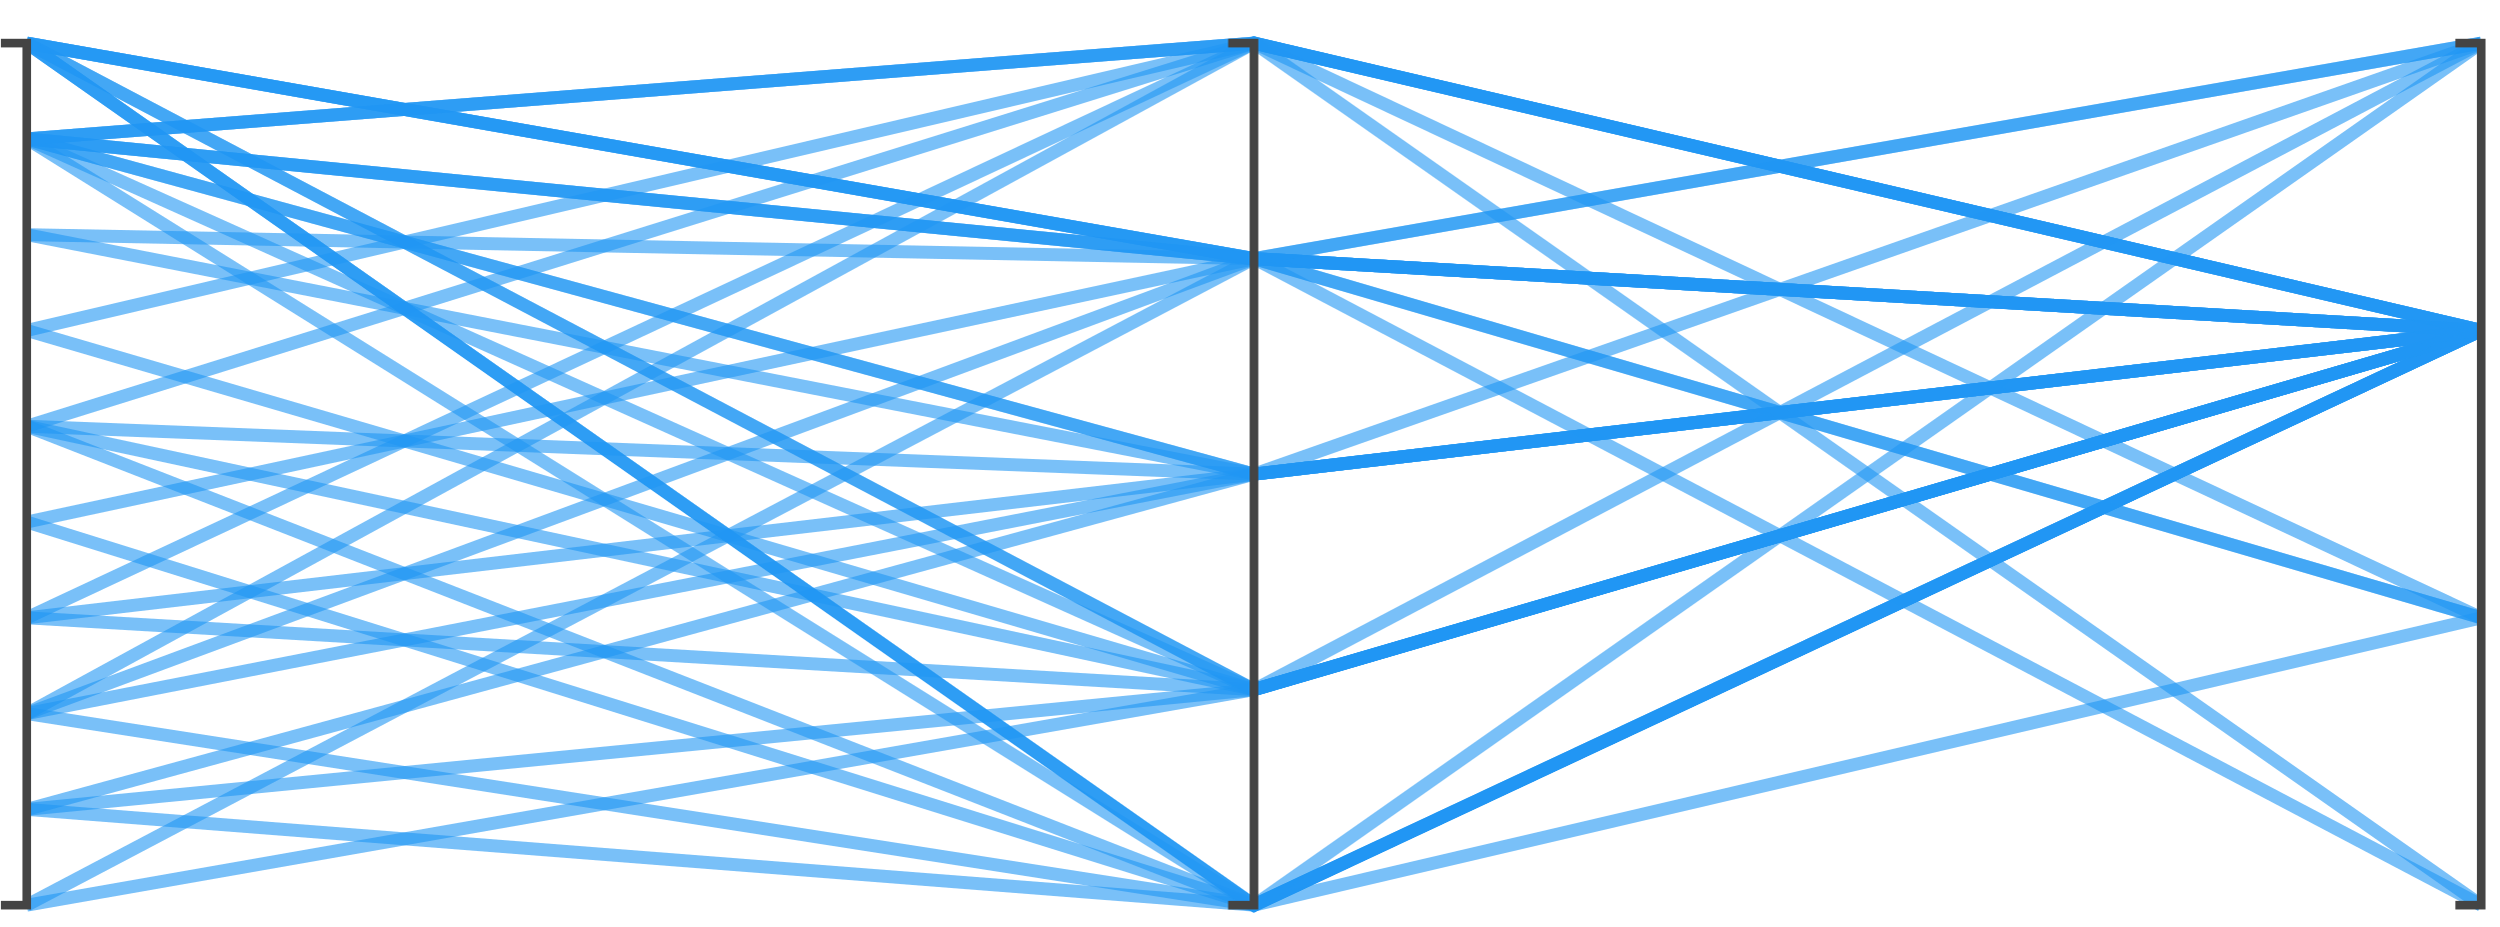
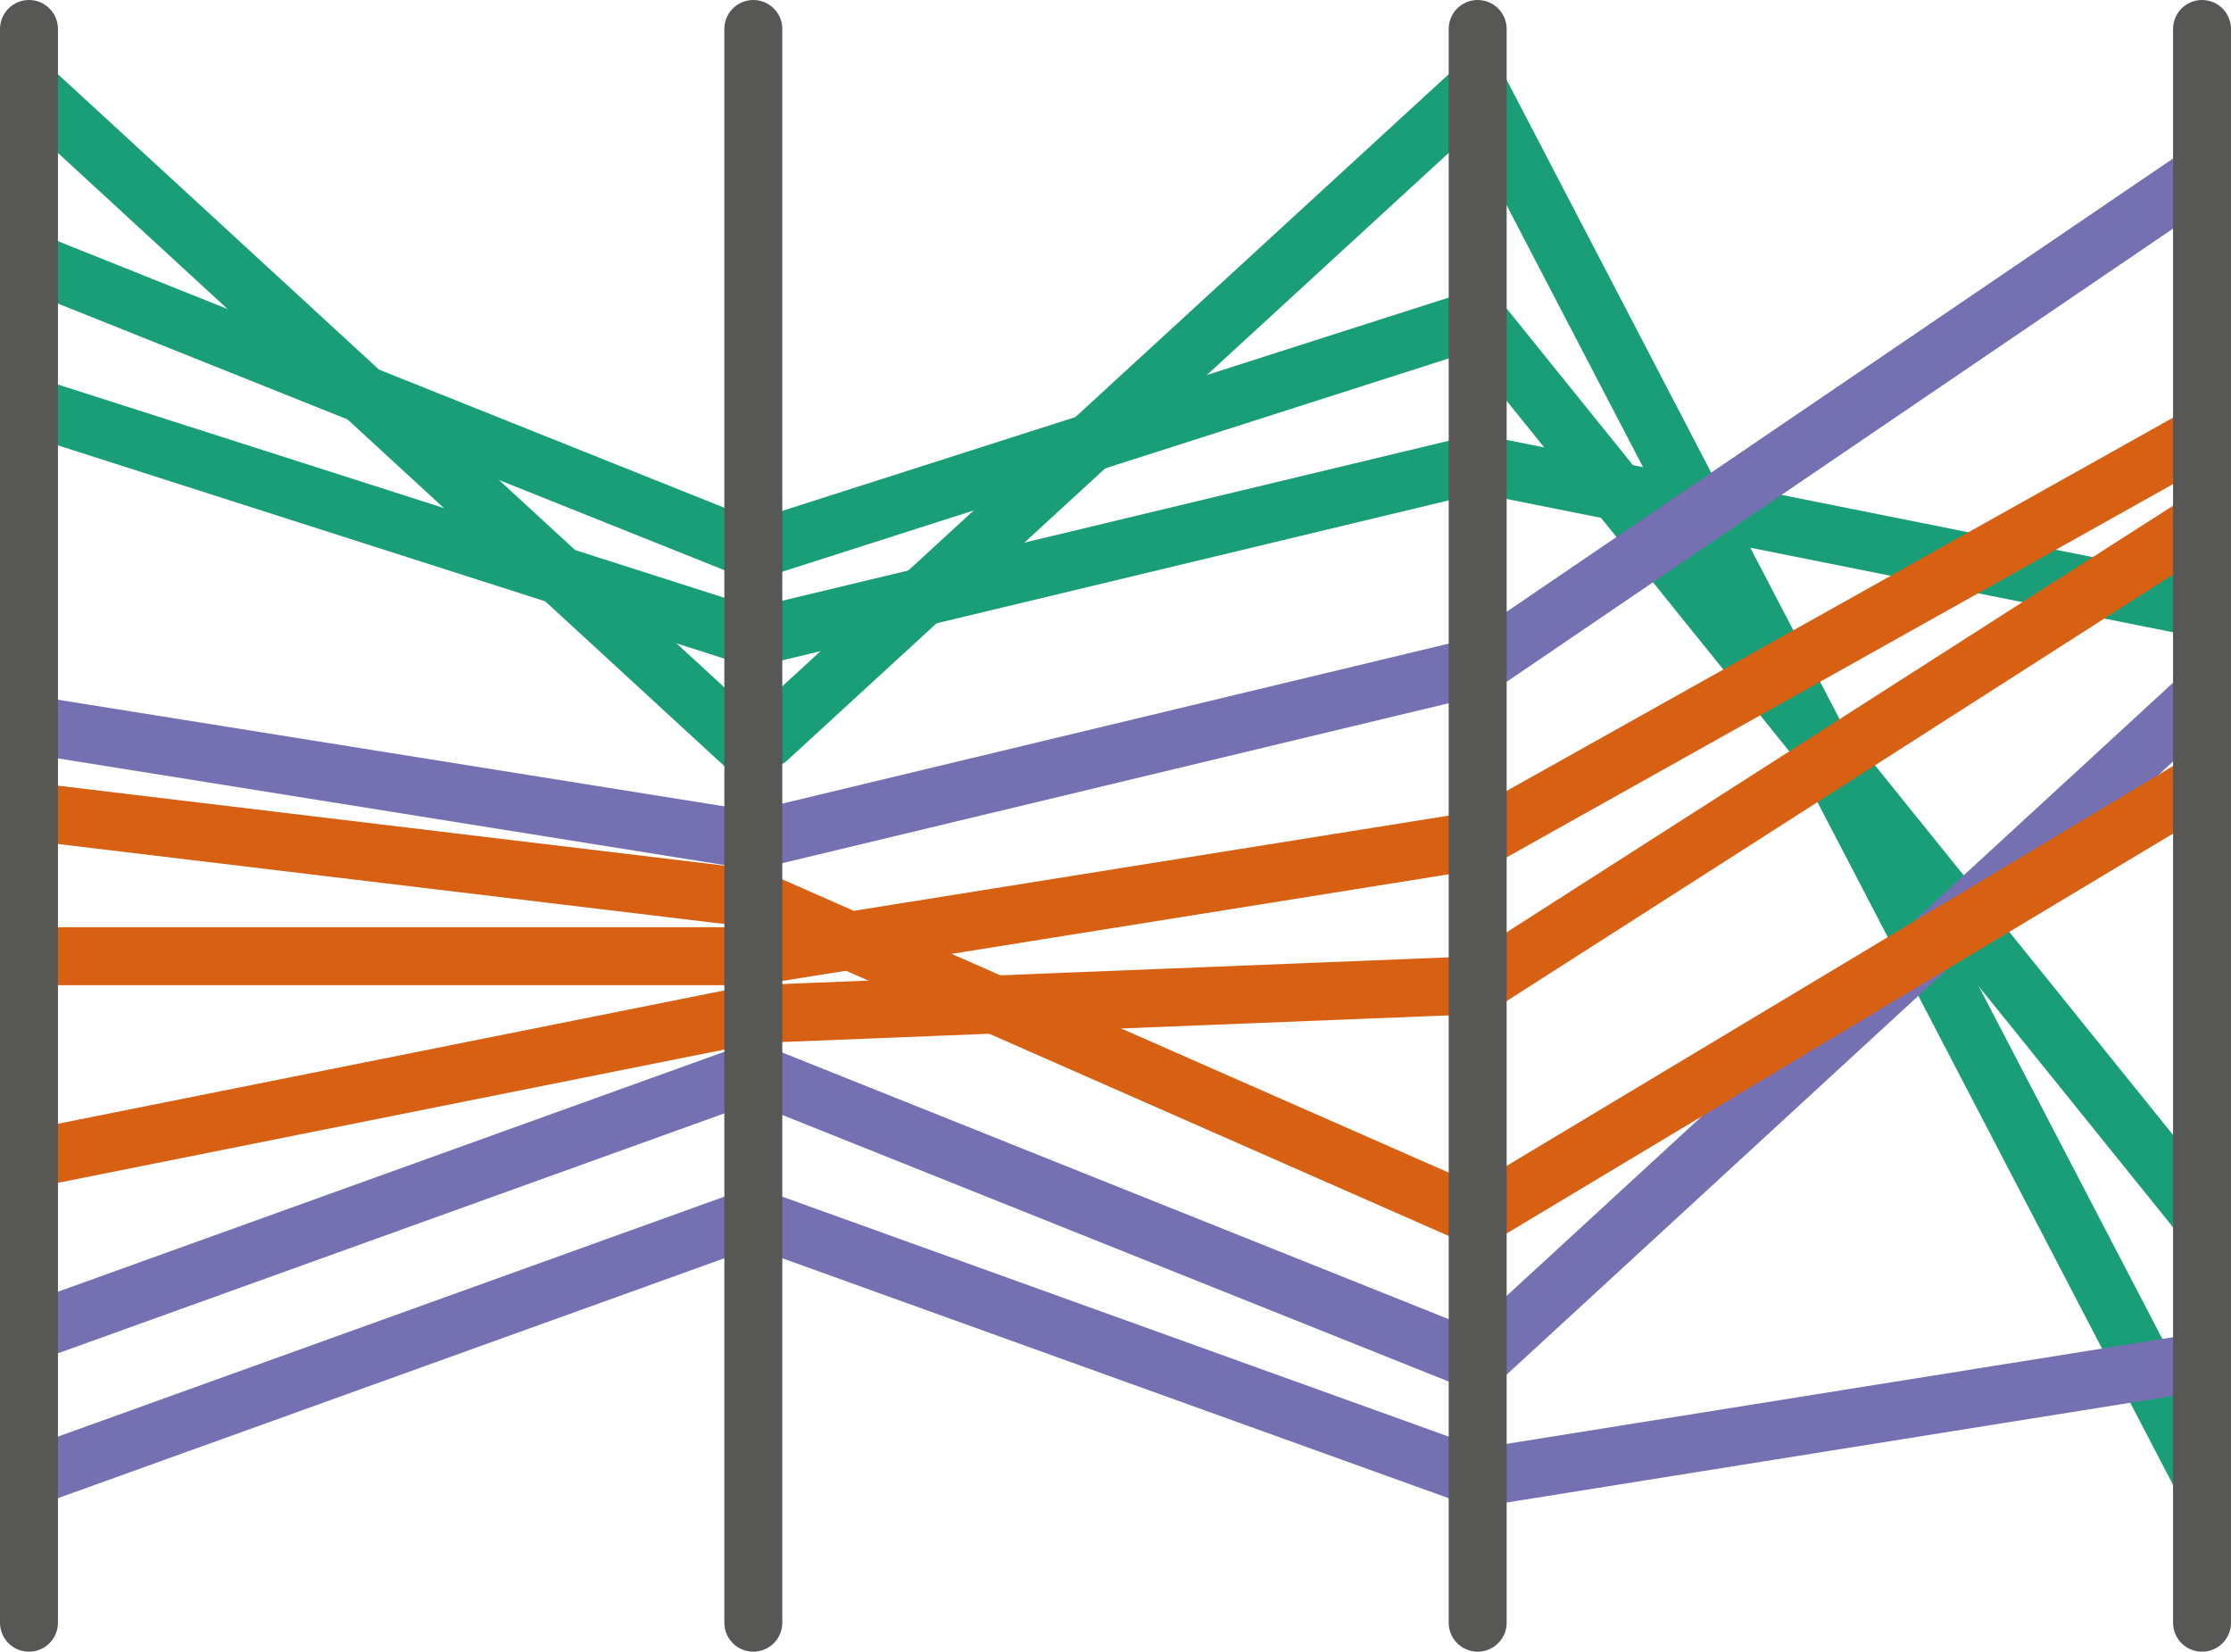
- <svg xmlns="http://www.w3.org/2000/svg" viewBox="0 0 580 215" version="1.1">
-   <g transform="translate(-65,10)" background-color="white">
-     <g>
-       <path d="M71.208,200L356.042,150L640.875,66.667" style="stroke: rgb(33, 150, 243); stroke-opacity: 0.6; stroke-width: 3; fill: none;" />
-       <path d="M71.208,200L356.042,50L640.875,66.667" style="stroke: rgb(33, 150, 243); stroke-opacity: 0.6; stroke-width: 3; fill: none;" />
-       <path d="M71.208,177.778L356.042,200L640.875,66.667" style="stroke: rgb(33, 150, 243); stroke-opacity: 0.6; stroke-width: 3; fill: none;" />
-       <path d="M71.208,177.778L356.042,150L640.875,66.667" style="stroke: rgb(33, 150, 243); stroke-opacity: 0.6; stroke-width: 3; fill: none;" />
-       <path d="M71.208,177.778L356.042,100L640.875,66.667" style="stroke: rgb(33, 150, 243); stroke-opacity: 0.6; stroke-width: 3; fill: none;" />
-       <path d="M71.208,155.556L356.042,200L640.875,66.667" style="stroke: rgb(33, 150, 243); stroke-opacity: 0.6; stroke-width: 3; fill: none;" />
-       <path d="M71.208,155.556L356.042,100L640.875,66.667" style="stroke: rgb(33, 150, 243); stroke-opacity: 0.6; stroke-width: 3; fill: none;" />
-       <path d="M71.208,155.556L356.042,50L640.875,66.667" style="stroke: rgb(33, 150, 243); stroke-opacity: 0.6; stroke-width: 3; fill: none;" />
-       <path d="M71.208,155.556L356.042,0L640.875,66.667" style="stroke: rgb(33, 150, 243); stroke-opacity: 0.6; stroke-width: 3; fill: none;" />
-       <path d="M71.208,133.333L356.042,150L640.875,66.667" style="stroke: rgb(33, 150, 243); stroke-opacity: 0.6; stroke-width: 3; fill: none;" />
-       <path d="M71.208,133.333L356.042,100L640.875,66.667" style="stroke: rgb(33, 150, 243); stroke-opacity: 0.6; stroke-width: 3; fill: none;" />
-       <path d="M71.208,133.333L356.042,0L640.875,66.667" style="stroke: rgb(33, 150, 243); stroke-opacity: 0.6; stroke-width: 3; fill: none;" />
-       <path d="M71.208,111.111L356.042,200L640.875,66.667" style="stroke: rgb(33, 150, 243); stroke-opacity: 0.6; stroke-width: 3; fill: none;" />
-       <path d="M71.208,111.111L356.042,50L640.875,66.667" style="stroke: rgb(33, 150, 243); stroke-opacity: 0.6; stroke-width: 3; fill: none;" />
-       <path d="M71.208,88.889L356.042,200L640.875,66.667" style="stroke: rgb(33, 150, 243); stroke-opacity: 0.6; stroke-width: 3; fill: none;" />
-       <path d="M71.208,88.889L356.042,150L640.875,66.667" style="stroke: rgb(33, 150, 243); stroke-opacity: 0.6; stroke-width: 3; fill: none;" />
-       <path d="M71.208,88.889L356.042,100L640.875,66.667" style="stroke: rgb(33, 150, 243); stroke-opacity: 0.6; stroke-width: 3; fill: none;" />
-       <path d="M71.208,88.889L356.042,0L640.875,66.667" style="stroke: rgb(33, 150, 243); stroke-opacity: 0.6; stroke-width: 3; fill: none;" />
-       <path d="M71.208,66.667L356.042,150L640.875,66.667" style="stroke: rgb(33, 150, 243); stroke-opacity: 0.6; stroke-width: 3; fill: none;" />
-       <path d="M71.208,66.667L356.042,0L640.875,66.667" style="stroke: rgb(33, 150, 243); stroke-opacity: 0.6; stroke-width: 3; fill: none;" />
-       <path d="M71.208,44.444L356.042,100L640.875,66.667" style="stroke: rgb(33, 150, 243); stroke-opacity: 0.6; stroke-width: 3; fill: none;" />
-       <path d="M71.208,44.444L356.042,50L640.875,66.667" style="stroke: rgb(33, 150, 243); stroke-opacity: 0.6; stroke-width: 3; fill: none;" />
-       <path d="M71.208,22.222L356.042,200L640.875,66.667" style="stroke: rgb(33, 150, 243); stroke-opacity: 0.6; stroke-width: 3; fill: none;" />
-       <path d="M71.208,22.222L356.042,150L640.875,66.667" style="stroke: rgb(33, 150, 243); stroke-opacity: 0.6; stroke-width: 3; fill: none;" />
-       <path d="M71.208,22.222L356.042,100L640.875,66.667" style="stroke: rgb(33, 150, 243); stroke-opacity: 0.6; stroke-width: 3; fill: none;" />
-       <path d="M71.208,22.222L356.042,50L640.875,66.667" style="stroke: rgb(33, 150, 243); stroke-opacity: 0.6; stroke-width: 3; fill: none;" />
-       <path d="M71.208,22.222L356.042,0L640.875,66.667" style="stroke: rgb(33, 150, 243); stroke-opacity: 0.6; stroke-width: 3; fill: none;" />
-       <path d="M71.208,0L356.042,50L640.875,66.667" style="stroke: rgb(33, 150, 243); stroke-opacity: 0.6; stroke-width: 3; fill: none;" />
-       <path d="M71.208,0L356.042,150L640.875,66.667" style="stroke: rgb(33, 150, 243); stroke-opacity: 0.6; stroke-width: 3; fill: none;" />
-       <path d="M71.208,0L356.042,200L640.875,66.667" style="stroke: rgb(33, 150, 243); stroke-opacity: 0.6; stroke-width: 3; fill: none;" />
-       <path d="M71.208,0L356.042,50L640.875,200" style="stroke: rgb(33, 150, 243); stroke-opacity: 0.6; stroke-width: 3; fill: none;" />
-       <path d="M71.208,0L356.042,200L640.875,133.333" style="stroke: rgb(33, 150, 243); stroke-opacity: 0.6; stroke-width: 3; fill: none;" />
-       <path d="M71.208,0L356.042,50L640.875,133.333" style="stroke: rgb(33, 150, 243); stroke-opacity: 0.6; stroke-width: 3; fill: none;" />
-       <path d="M71.208,0L356.042,200L640.875,0" style="stroke: rgb(33, 150, 243); stroke-opacity: 0.6; stroke-width: 3; fill: none;" />
-       <path d="M71.208,0L356.042,150L640.875,0" style="stroke: rgb(33, 150, 243); stroke-opacity: 0.6; stroke-width: 3; fill: none;" />
-       <path d="M71.208,0L356.042,50L640.875,0" style="stroke: rgb(33, 150, 243); stroke-opacity: 0.6; stroke-width: 3; fill: none;" />
-       <path d="M71.208,22.222L356.042,50L640.875,0" style="stroke: rgb(33, 150, 243); stroke-opacity: 0.6; stroke-width: 3; fill: none;" />
-       <path d="M71.208,22.222L356.042,100L640.875,0" style="stroke: rgb(33, 150, 243); stroke-opacity: 0.6; stroke-width: 3; fill: none;" />
-       <path d="M71.208,22.222L356.042,0L640.875,133.333" style="stroke: rgb(33, 150, 243); stroke-opacity: 0.6; stroke-width: 3; fill: none;" />
-       <path d="M71.208,22.222L356.042,50L640.875,133.333" style="stroke: rgb(33, 150, 243); stroke-opacity: 0.6; stroke-width: 3; fill: none;" />
-       <path d="M71.208,22.222L356.042,0L640.875,200" style="stroke: rgb(33, 150, 243); stroke-opacity: 0.6; stroke-width: 3; fill: none;" />
-     </g>
-     <g transform="translate(640.875)">
-       <g>
-         <g transform="translate(0,200)" style="opacity: 1;">
-           <line x2="-6" y2="0" />
-         </g>
-         <g transform="translate(0,133.3333)" style="opacity: 1;">
-           <line x2="-6" y2="0" />
-         </g>
-         <g transform="translate(0,66.66667)" style="opacity: 1;">
-           <line x2="-6" y2="0" />
-         </g>
-         <g transform="translate(0,0)" style="opacity: 1;">
-           <line x2="-6" y2="0" />
-         </g>
-         <path d="M-6,0H0V200H-6" style="fill: none; stroke: rgb(68, 68, 68); stroke-width: 2;" />
-       </g>
-       <g />
-     </g>
-     <g transform="translate(356.0417)">
-       <g>
-         <g transform="translate(0,200)" style="opacity: 1;">
-           <line x2="-6" y2="0" />
-         </g>
-         <g transform="translate(0,150)" style="opacity: 1;">
-           <line x2="-6" y2="0" />
-         </g>
-         <g transform="translate(0,100)" style="opacity: 1;">
-           <line x2="-6" y2="0" />
-         </g>
-         <g transform="translate(0,50)" style="opacity: 1;">
-           <line x2="-6" y2="0" />
-         </g>
-         <g transform="translate(0,0)" style="opacity: 1;">
-           <line x2="-6" y2="0" />
-         </g>
-         <path d="M-6,0H0V200H-6" style="fill: none; stroke: rgb(68, 68, 68); stroke-width: 2;" />
-       </g>
-       <g />
-     </g>
-     <g transform="translate(71.20833)">
-       <g>
-         <g transform="translate(0,200)" style="opacity: 1;">
-           <line x2="-6" y2="0" />
-         </g>
-         <g transform="translate(0,177.7778)" style="opacity: 1;">
-           <line x2="-6" y2="0" />
-         </g>
-         <g transform="translate(0,155.5556)" style="opacity: 1;">
-           <line x2="-6" y2="0" />
-         </g>
-         <g transform="translate(0,133.3333)" style="opacity: 1;">
-           <line x2="-6" y2="0" />
-         </g>
-         <g transform="translate(0,111.1111)" style="opacity: 1;">
-           <line x2="-6" y2="0" />
-         </g>
-         <g transform="translate(0,88.88889)" style="opacity: 1;">
-           <line x2="-6" y2="0" />
-         </g>
-         <g transform="translate(0,66.66667)" style="opacity: 1;">
-           <line x2="-6" y2="0" />
-         </g>
-         <g transform="translate(0,44.44444)" style="opacity: 1;">
-           <line x2="-6" y2="0" />
-         </g>
-         <g transform="translate(0,22.22222)" style="opacity: 1;">
-           <line x2="-6" y2="0" />
-         </g>
-         <g transform="translate(0,0)" style="opacity: 1;">
-           <line x2="-6" y2="0" />
-         </g>
-         <path d="M-6,0H0V200H-6" style="fill: none; stroke: rgb(68, 68, 68); stroke-width: 2;" />
-       </g>
-       <g />
-     </g>
+ <svg xmlns="http://www.w3.org/2000/svg" viewBox="0 0 77 57">
+   <g id="Layer_4" data-name="Layer 4">
+     <line x1="1" y1="3" x2="26" y2="26" style="fill:none;stroke:#199e77;stroke-linecap:round;stroke-linejoin:round;stroke-width:2px" />
+     <line x1="51" y1="3" x2="26.5" y2="25.5" style="fill:none;stroke:#199e77;stroke-linecap:round;stroke-linejoin:round;stroke-width:2px" />
+     <line x1="76" y1="51" x2="51" y2="3" style="fill:none;stroke:#199e77;stroke-linecap:round;stroke-linejoin:round;stroke-width:2px" />
+     <line x1="1" y1="9" x2="26" y2="19" style="fill:none;stroke:#199e77;stroke-linecap:round;stroke-linejoin:round;stroke-width:2px" />
+     <line x1="51" y1="11" x2="26" y2="19" style="fill:none;stroke:#199e77;stroke-linecap:round;stroke-linejoin:round;stroke-width:2px" />
+     <line x1="76" y1="42" x2="51" y2="11" style="fill:none;stroke:#199e77;stroke-linecap:round;stroke-linejoin:round;stroke-width:2px" />
+     <line x1="76" y1="21" x2="51" y2="16" style="fill:none;stroke:#199e77;stroke-linecap:round;stroke-linejoin:round;stroke-width:2px" />
+     <line x1="26" y1="22" x2="51" y2="16" style="fill:none;stroke:#199e77;stroke-linecap:round;stroke-linejoin:round;stroke-width:2px" />
+     <line x1="1" y1="14" x2="26" y2="22" style="fill:none;stroke:#199e77;stroke-linecap:round;stroke-linejoin:round;stroke-width:2px" />
+     <line x1="1" y1="51" x2="26" y2="42" style="fill:none;stroke:#7470b2;stroke-linecap:round;stroke-linejoin:round;stroke-width:2px" />
+     <line x1="51" y1="51" x2="26" y2="42" style="fill:none;stroke:#7470b2;stroke-linecap:round;stroke-linejoin:round;stroke-width:2px" />
+     <line x1="76" y1="47" x2="51" y2="51" style="fill:none;stroke:#7470b2;stroke-linecap:round;stroke-linejoin:round;stroke-width:2px" />
+     <line x1="1" y1="46" x2="26" y2="37" style="fill:none;stroke:#7470b2;stroke-linecap:round;stroke-linejoin:round;stroke-width:2px" />
+     <line x1="51" y1="47" x2="26" y2="37" style="fill:none;stroke:#7470b2;stroke-linecap:round;stroke-linejoin:round;stroke-width:2px" />
+     <line x1="76" y1="24" x2="51" y2="47" style="fill:none;stroke:#7470b2;stroke-linecap:round;stroke-linejoin:round;stroke-width:2px" />
+     <line x1="76" y1="6" x2="51" y2="23" style="fill:none;stroke:#7470b2;stroke-linecap:round;stroke-linejoin:round;stroke-width:2px" />
+     <line x1="26" y1="29" x2="51" y2="23" style="fill:none;stroke:#7470b2;stroke-linecap:round;stroke-linejoin:round;stroke-width:2px" />
+     <line x1="1" y1="25" x2="26" y2="29" style="fill:none;stroke:#7470b2;stroke-linecap:round;stroke-linejoin:round;stroke-width:2px" />
+     <line x1="1" y1="33" x2="26" y2="33" style="fill:none;stroke:#d86013;stroke-linecap:round;stroke-linejoin:round;stroke-width:2px" />
+     <line x1="51" y1="29" x2="26" y2="33" style="fill:none;stroke:#d86013;stroke-linecap:round;stroke-linejoin:round;stroke-width:2px" />
+     <line x1="76" y1="15" x2="51" y2="29" style="fill:none;stroke:#d86013;stroke-linecap:round;stroke-linejoin:round;stroke-width:2px" />
+     <line x1="1" y1="40" x2="26" y2="35" style="fill:none;stroke:#d86013;stroke-linecap:round;stroke-linejoin:round;stroke-width:2px" />
+     <line x1="51" y1="34" x2="26" y2="35" style="fill:none;stroke:#d86013;stroke-linecap:round;stroke-linejoin:round;stroke-width:2px" />
+     <line x1="76" y1="18" x2="51" y2="34" style="fill:none;stroke:#d86013;stroke-linecap:round;stroke-linejoin:round;stroke-width:2px" />
+     <line x1="1" y1="28" x2="26" y2="31" style="fill:none;stroke:#d86013;stroke-linecap:round;stroke-linejoin:round;stroke-width:2px" />
+     <line x1="51" y1="42" x2="26" y2="31" style="fill:none;stroke:#d86013;stroke-linecap:round;stroke-linejoin:round;stroke-width:2px" />
+     <line x1="76" y1="27" x2="51" y2="42" style="fill:none;stroke:#d86013;stroke-linecap:round;stroke-linejoin:round;stroke-width:2px" />
+   </g>
+   <g id="Layer_3" data-name="Layer 3">
+     <path d="M191.5,24.5" transform="translate(-19 -19)" style="fill:#199e77;fill-opacity:0.46;stroke:#575756;stroke-miterlimit:10" />
+     <path d="M122.5,31.5" transform="translate(-19 -19)" style="fill:#199e77;fill-opacity:0.46;stroke:#575756;stroke-miterlimit:10" />
+     <line x1="76" y1="56" x2="76" y2="1" style="fill:none;stroke:#575756;stroke-linecap:round;stroke-linejoin:round;stroke-width:2px" />
+     <line x1="26" y1="1" x2="26" y2="56" style="fill:none;stroke:#575756;stroke-linecap:round;stroke-linejoin:round;stroke-width:2px" />
+     <line x1="51" y1="1" x2="51" y2="56" style="fill:none;stroke:#575756;stroke-linecap:round;stroke-linejoin:round;stroke-width:2px" />
+   </g>
+   <g id="Layer_2" data-name="Layer 2">
+     <line x1="1" y1="1" x2="1" y2="56" style="fill:none;stroke:#575756;stroke-linecap:round;stroke-linejoin:round;stroke-width:2px" />
  </g>
</svg>
